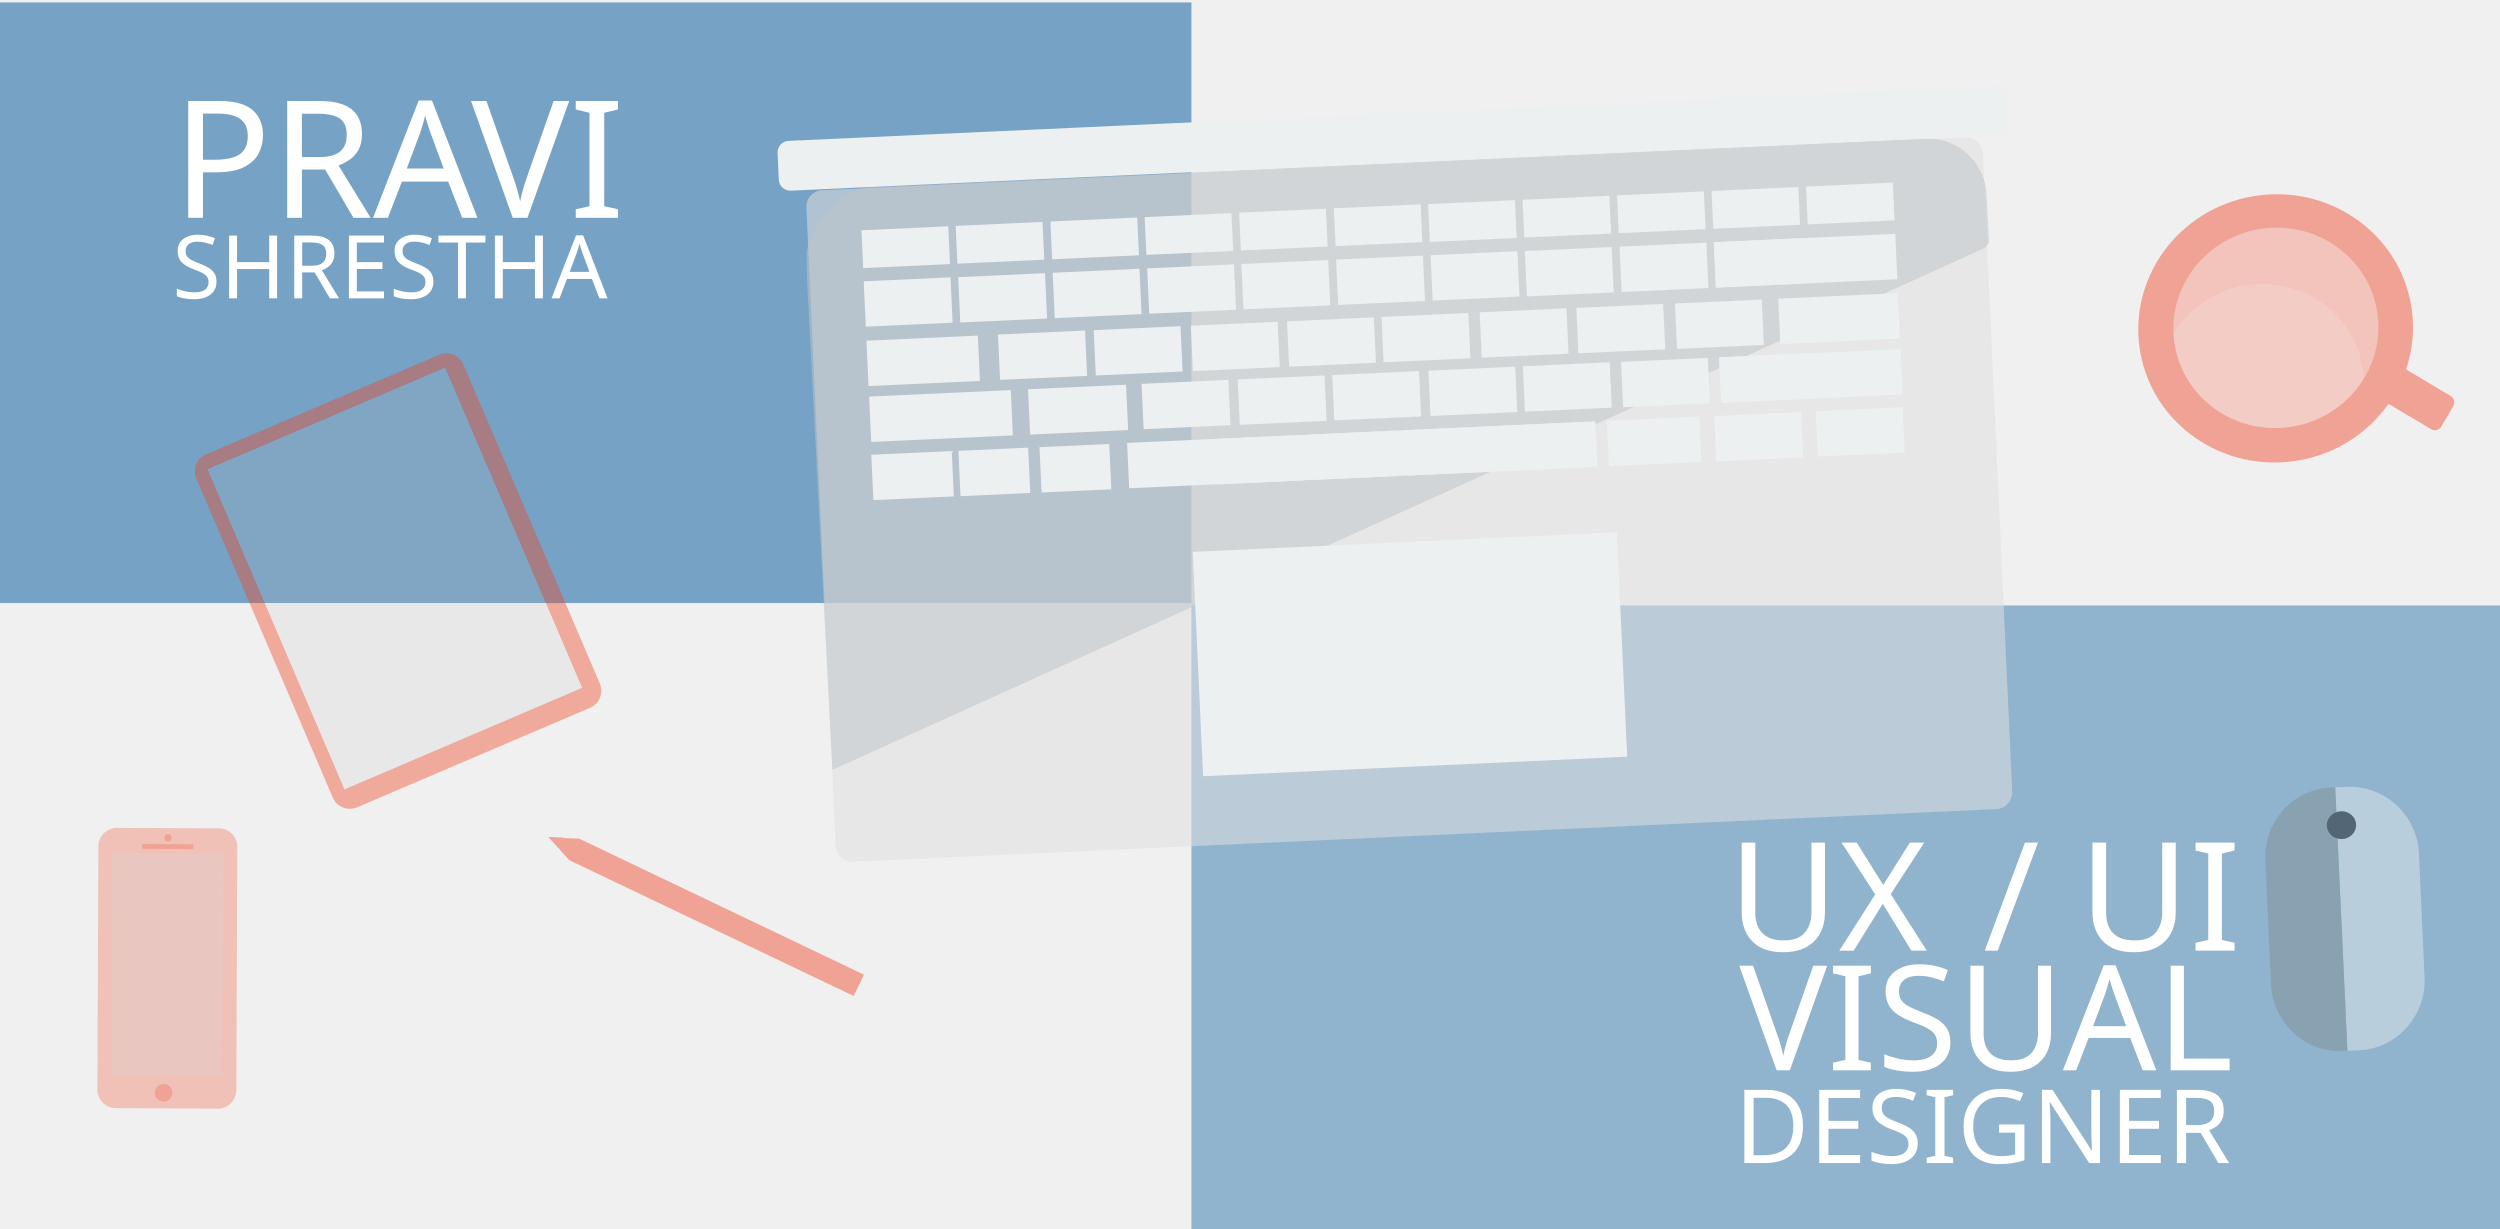
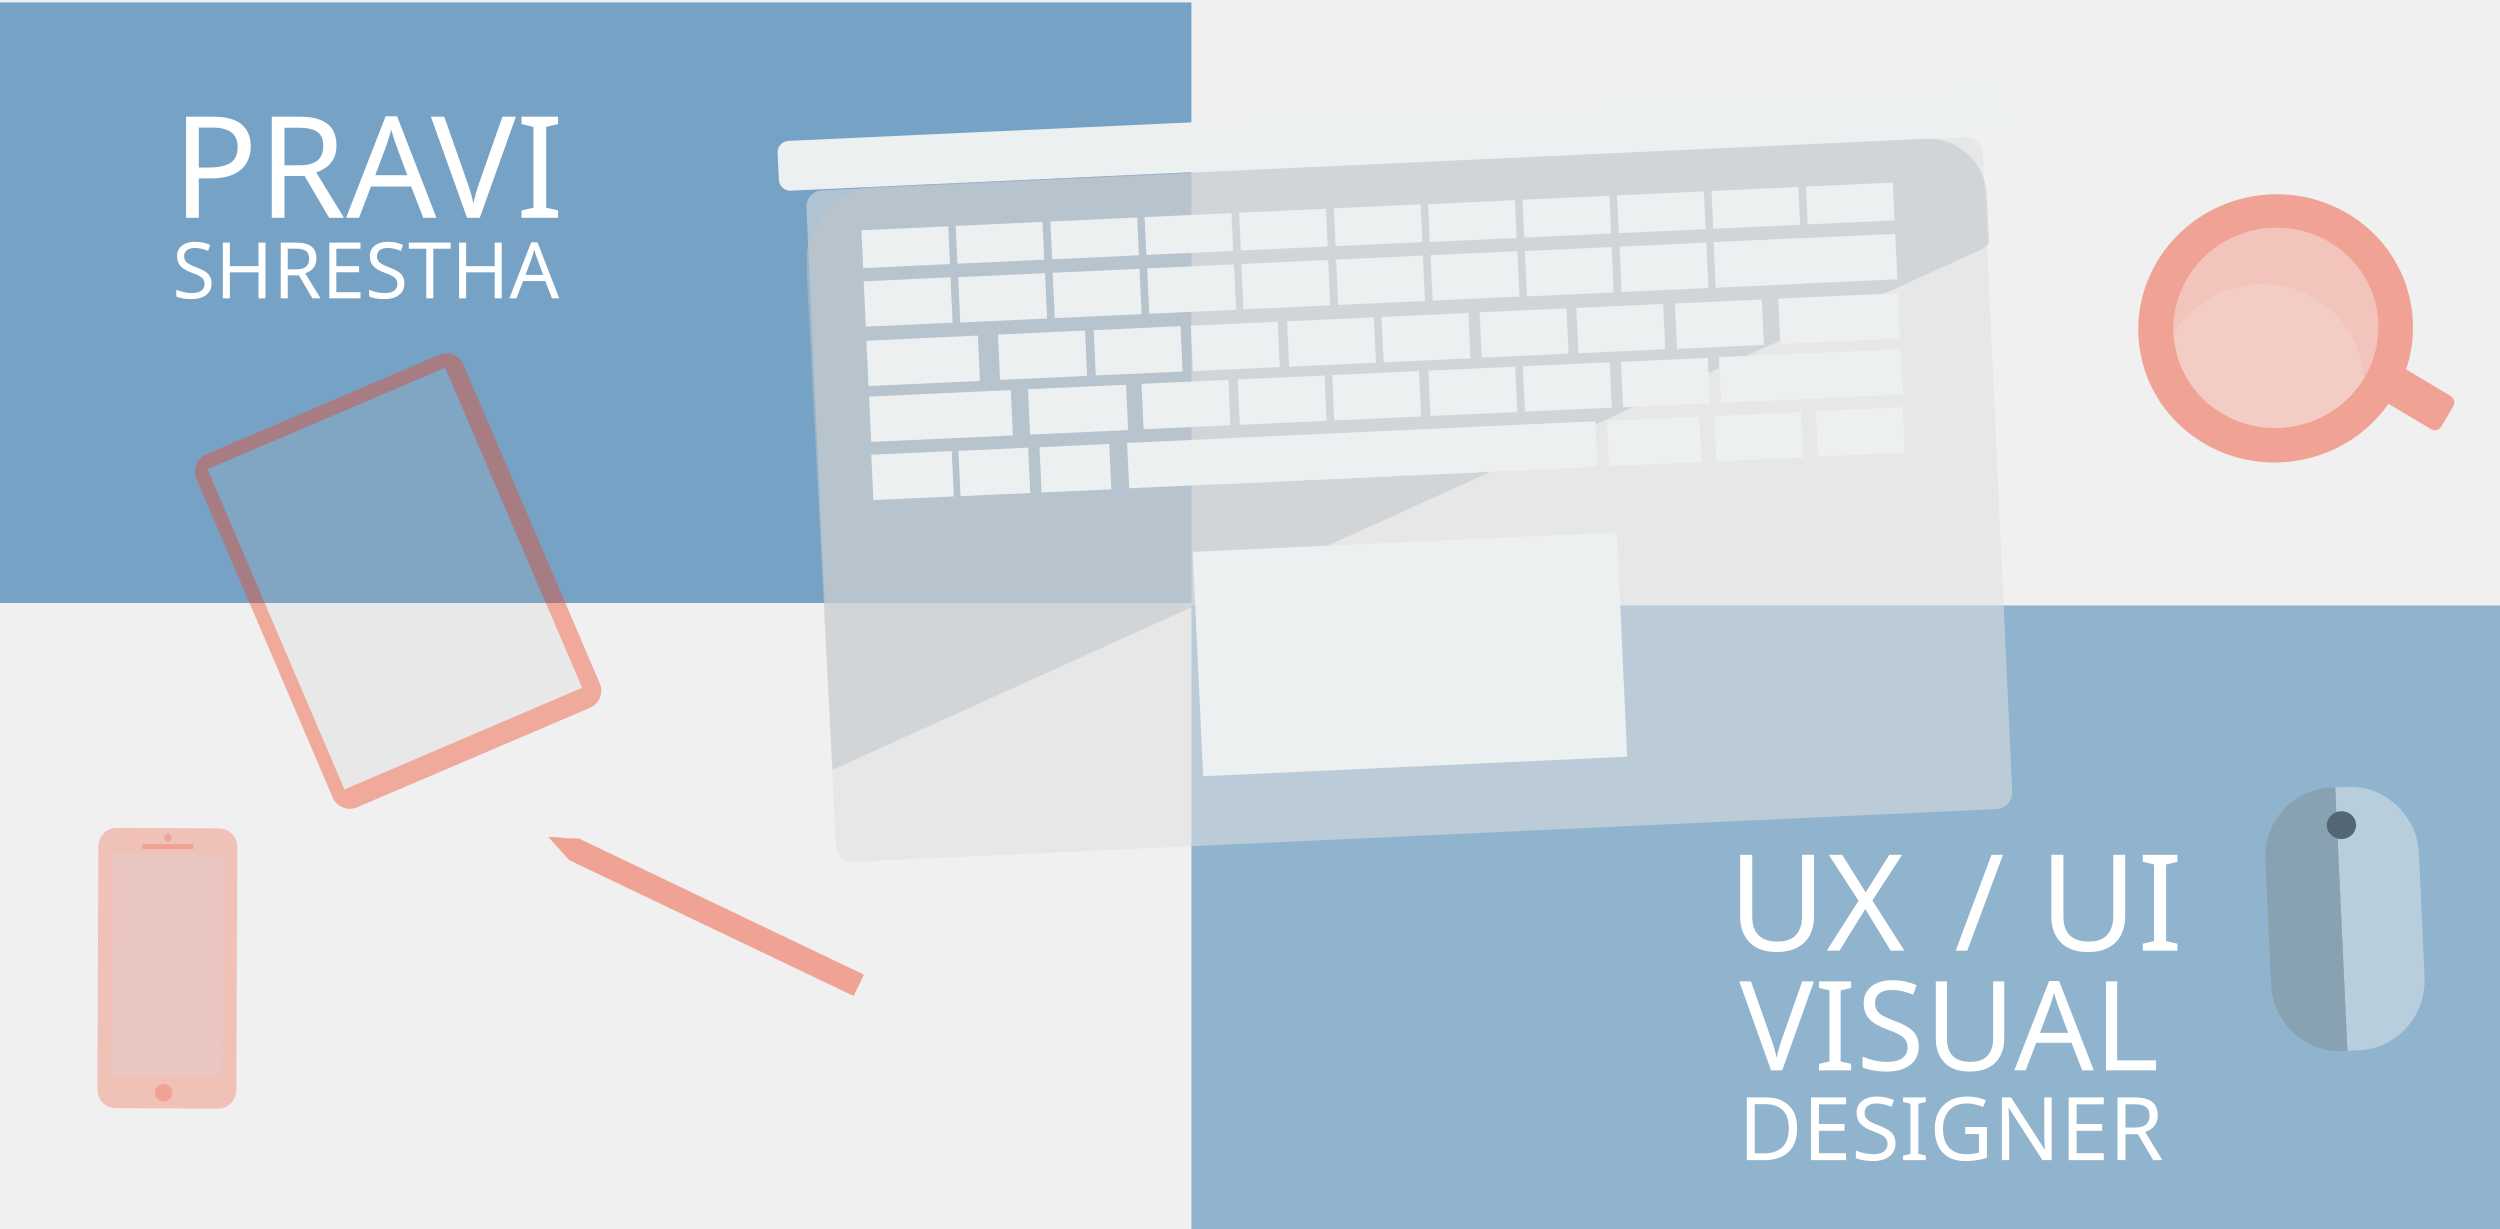
<svg xmlns="http://www.w3.org/2000/svg" xmlns:xlink="http://www.w3.org/1999/xlink" version="1.1" id="Layer_1" x="0px" y="0px" viewBox="0 0 1024 503" style="enable-background:new 0 0 1024 503;" xml:space="preserve">
  <style type="text/css">
	.st0{opacity:0.4;fill:#00579B;enable-background:new    ;}
	.st1{opacity:0.51;fill:#00579B;enable-background:new    ;}
	.st2{opacity:0.45;}
	.st3{fill:#EF4423;}
	.st4{opacity:0.5;fill:#FFFFFF;enable-background:new    ;}
	.st5{opacity:0.22;fill:#EF4423;enable-background:new    ;}
	.st6{opacity:0.41;}
	.st7{opacity:0.36;fill:#BEBCBD;enable-background:new    ;}
	.st8{opacity:0.61;fill:#EF4423;enable-background:new    ;}
	.st9{opacity:0.27;fill:#BEBCBD;enable-background:new    ;}
	.st10{fill:none;}
	.st11{fill:#FFFFFF;}
	.st12{font-family:'HelveticaNeue-Bold';}
- 	.st13{font-size:67px;}
- 	.st14{font-size:36px;}
- 	.st15{opacity:0.54;fill:#E0E0E0;enable-background:new    ;}
- 	.st16{opacity:0.52;enable-background:new    ;}
- 	.st17{clip-path:url(#SVGID_2_);fill:#BDC3C7;}
- 	.st18{fill:#ECF0F1;}
- 	.st19{opacity:0.43;}
- 	.st20{fill:#7F8C8D;}
- 	.st21{enable-background:new    ;}
- 	.st22{font-size:62px;}
- 	.st23{font-size:60px;}
- 	.st24{font-size:42px;}
- 	.st25{font-size:32px;}
+ 	.st13{font-size:58px;}
+ 	.st14{font-family:'HelveticaNeue-Medium';}
+ 	.st15{font-size:32px;}
+ 	.st16{opacity:0.54;fill:#E0E0E0;enable-background:new    ;}
+ 	.st17{opacity:0.52;enable-background:new    ;}
+ 	.st18{clip-path:url(#SVGID_2_);fill:#BDC3C7;}
+ 	.st19{fill:#ECF0F1;}
+ 	.st20{opacity:0.43;}
+ 	.st21{fill:#7F8C8D;}
+ 	.st22{enable-background:new    ;}
+ 	.st23{font-size:55px;}
+ 	.st24{font-size:51px;}
+ 	.st25{font-size:36px;}
</style>
  <g id="Layer_1_1_">
    <rect x="488" y="248" class="st0" width="536" height="257.7" />
    <rect y="1" class="st1" width="488" height="246" />
    <g class="st2">
      <ellipse transform="matrix(0.9857 -0.1685 0.1685 0.9857 -9.3331 158.9814)" class="st3" cx="932.1" cy="134.5" rx="56.3" ry="54.9" />
      <ellipse transform="matrix(0.9857 -0.1685 0.1685 0.9857 -9.2996 158.9966)" class="st4" cx="932.2" cy="134.3" rx="42" ry="41" />
      <path class="st5" d="M919.4,117c22.9-3.9,44.5,11,48.3,33.3c0.3,1.6,0.4,3.1,0.5,4.7c4.9-8,7.1-17.9,5.4-27.8    c-3.8-22.3-25.4-37.2-48.3-33.3c-21.3,3.6-36.2,22.3-35,42.8C896.4,126.6,906.8,119.1,919.4,117z" />
      <path class="st3" d="M1004.9,166.3l-5,8.5c-0.9,1.4-2.6,1.9-4.1,1l-25.6-15.2c-1.4-0.9-1.9-2.6-1-4.1l5-8.5c0.9-1.4,2.6-1.9,4.1-1    l25.5,15.2C1005.2,163.1,1005.7,164.9,1004.9,166.3z" />
    </g>
    <g class="st2">
      <g>
        <rect x="288.5" y="311.1" transform="matrix(0.431 -0.9024 0.9024 0.431 -172.1029 478.4939)" class="st3" width="9.7" height="129.3" />
        <rect x="292.7" y="310" transform="matrix(0.431 -0.9024 0.9024 0.431 -170.822 478.3644)" class="st3" width="2.4" height="129.3" />
      </g>
      <polygon class="st3" points="237.3,343.5 233.1,352.3 225,343.1   " />
      <polygon class="st3" points="230.9,343.1 228.9,347.5 224.6,342.8   " />
    </g>
    <g class="st6">
      <path class="st3" d="M189.8,149.3c-1.6-3.8-6.1-5.6-9.9-4l-95.5,40.8c-3.8,1.6-5.6,6.1-4,9.9l55.9,130.7c1.6,3.8,6.1,5.6,9.9,4    l95.5-40.8c3.8-1.6,5.6-6.1,4-9.9L189.8,149.3z M238.4,281.7l-97.3,41.6L85,192.2l97.3-41.6L238.4,281.7z" />
      <rect x="108.8" y="165.7" transform="matrix(0.9195 -0.393 0.393 0.9195 -80.1331 82.6246)" class="st7" width="105.8" height="142.6" />
      <path class="st3" d="M193.2,309.6l-2.9,1.2c-0.9,0.4-2.1,0-2.5-1l-0.9-2.2c-0.4-0.9,0-2.1,1-2.5l2.9-1.2c0.9-0.4,2.1,0,2.5,1    l0.9,2.2C194.5,308.1,194.1,309.2,193.2,309.6z" />
    </g>
    <g class="st2">
      <path class="st8" d="M89.2,454.1l-41.8-0.2c-4.1,0-7.5-3.4-7.5-7.6l0.4-99.7c0-4.1,3.4-7.5,7.6-7.5l41.8,0.2    c4.1,0,7.5,3.4,7.5,7.6l-0.4,99.7C96.7,450.8,93.3,454.2,89.2,454.1z" />
      <rect x="23" y="372.5" transform="matrix(3.615099e-03 -1 1 3.615099e-03 -326.7983 462.2261)" class="st9" width="91.1" height="45.2" />
      <circle class="st3" cx="68.8" cy="343.2" r="1.5" />
      <circle class="st3" cx="67" cy="447.6" r="3.6" />
      <path class="st3" d="M78.8,347.8l-20.2-0.1c-0.2,0-0.4-0.2-0.4-0.4v-1.2c0-0.2,0.2-0.4,0.4-0.4l20.2,0.1c0.2,0,0.4,0.2,0.4,0.4    v1.2C79.2,347.6,79,347.8,78.8,347.8z" />
    </g>
  </g>
  <rect x="70.6" y="41.4" class="st10" width="294" height="115" />
  <text transform="matrix(1 0 0 1 70.5983 89.2065)" class="st11 st12 st13">PRAVI </text>
-   <text transform="matrix(1 0 0 1 70.5983 122.2065)" class="st11 st12 st14">SHRESTHA</text>
+   <text transform="matrix(1 0 0 1 70.5983 122.2065)" class="st11 st14 st15">SHRESTHA</text>
  <g id="Layer_2">
    <g id="laptop_1_">
-       <path class="st15" d="M817.7,331.4L349.4,353c-3.7,0.2-6.9-2.7-7.1-6.5L330.3,85c-0.2-3.7,2.7-6.9,6.5-7.1l468.3-21.6    c3.7-0.2,6.9,2.7,7.1,6.5l12,261.5C824.3,328,821.4,331.3,817.7,331.4z" />
-       <g class="st16">
+       <path class="st16" d="M817.7,331.4L349.4,353c-3.7,0.2-6.9-2.7-7.1-6.5L330.3,85c-0.2-3.7,2.7-6.9,6.5-7.1l468.3-21.6    c3.7-0.2,6.9,2.7,7.1,6.5l12,261.5C824.3,328,821.4,331.3,817.7,331.4z" />
+       <g class="st17">
        <g>
          <g>
            <defs>
              <path id="SVGID_1_" d="M811.8,102.1L341.9,314.9c-4.2,1.9-9-1.1-9-5.7l-2.8-229.5c-0.1-3.4,2.6-6.2,6-6.4l469-21.6        c3.4-0.2,6.3,2.4,6.6,5.7l3.7,38.3C815.7,98.4,814.2,101,811.8,102.1z" />
            </defs>
            <clipPath id="SVGID_2_">
              <use xlink:href="#SVGID_1_" style="overflow:visible;" />
            </clipPath>
-             <path class="st17" d="M801.9,316.9l-435.6,22.6c-13.3,0.7-24.6-9.5-25.3-22.8l-10.8-209.2c-0.7-13.3,12.5-30.1,25.8-30.8       l432.4-19.9c13.3-0.7,24.6,9.5,25.3,22.8l11,212.1C825.4,304.9,815.2,316.1,801.9,316.9z" />
+             <path class="st18" d="M801.9,316.9l-435.6,22.6c-13.3,0.7-24.6-9.5-25.3-22.8l-10.8-209.2c-0.7-13.3,12.5-30.1,25.8-30.8       l432.4-19.9c13.3-0.7,24.6,9.5,25.3,22.8l11,212.1C825.4,304.9,815.2,316.1,801.9,316.9z" />
          </g>
        </g>
      </g>
-       <rect x="490.6" y="222" transform="matrix(0.9989 -4.602078e-02 4.602078e-02 0.9989 -11.7211 26.8621)" class="st18" width="173.9" height="92" />
-       <g>
-         <g>
-           <rect x="740.1" y="75.6" transform="matrix(0.9989 -4.602078e-02 4.602078e-02 0.9989 -3.0326 34.966)" class="st18" width="35.6" height="15.5" />
-         </g>
-         <g>
-           <rect x="701.4" y="77.4" transform="matrix(0.9989 -4.602078e-02 4.602078e-02 0.9989 -3.1565 33.187)" class="st18" width="35.6" height="15.5" />
-         </g>
-         <g>
-           <rect x="662.7" y="79.2" transform="matrix(0.9989 -4.602078e-02 4.602078e-02 0.9989 -3.2804 31.408)" class="st18" width="35.6" height="15.5" />
-         </g>
-         <g>
-           <rect x="624" y="81" transform="matrix(0.9989 -4.602078e-02 4.602078e-02 0.9989 -3.4042 29.629)" class="st18" width="35.6" height="15.5" />
-         </g>
-         <g>
-           <rect x="585.3" y="82.8" transform="matrix(0.9989 -4.602078e-02 4.602078e-02 0.9989 -3.5281 27.85)" class="st18" width="35.6" height="15.5" />
-         </g>
-         <g>
-           <rect x="546.7" y="84.5" transform="matrix(0.9989 -4.602078e-02 4.602078e-02 0.9989 -3.6471 26.0753)" class="st18" width="35.6" height="15.5" />
-         </g>
-         <g>
-           <rect x="507.9" y="86.3" transform="matrix(0.9989 -4.602078e-02 4.602078e-02 0.9989 -3.7711 24.2917)" class="st18" width="35.6" height="15.5" />
-         </g>
-         <g>
-           <rect x="469.2" y="88.1" transform="matrix(0.9989 -4.602078e-02 4.602078e-02 0.9989 -3.895 22.5127)" class="st18" width="35.6" height="15.5" />
-         </g>
-         <g>
-           <rect x="430.6" y="89.9" transform="matrix(0.9989 -4.602078e-02 4.602078e-02 0.9989 -4.0186 20.7383)" class="st18" width="35.6" height="15.5" />
-         </g>
-         <g>
-           <rect x="391.8" y="91.7" transform="matrix(0.9989 -4.602078e-02 4.602078e-02 0.9989 -4.1427 18.9548)" class="st18" width="35.6" height="15.5" />
-         </g>
-         <g>
-           <rect x="353.2" y="93.5" transform="matrix(0.9989 -4.602078e-02 4.602078e-02 0.9989 -4.2663 17.1804)" class="st18" width="35.6" height="15.5" />
-         </g>
-       </g>
-       <g>
-         <g>
-           <rect x="702.4" y="97.5" transform="matrix(0.9989 -4.602078e-02 4.602078e-02 0.9989 -4.1313 34.1487)" class="st18" width="74.4" height="18.6" />
-         </g>
-         <g>
-           <rect x="702.4" y="98.4" transform="matrix(0.9989 -4.602078e-02 4.602078e-02 0.9989 -4.1933 33.2569)" class="st18" width="35.6" height="18.6" />
-         </g>
-         <g>
-           <rect x="663.8" y="100.2" transform="matrix(0.9989 -4.602078e-02 4.602078e-02 0.9989 -4.3169 31.4826)" class="st18" width="35.6" height="18.6" />
-         </g>
-         <g>
-           <rect x="625" y="102" transform="matrix(0.9989 -4.602078e-02 4.602078e-02 0.9989 -4.4409 29.699)" class="st18" width="35.6" height="18.6" />
-         </g>
-         <g>
-           <rect x="586.4" y="103.7" transform="matrix(0.9989 -4.602078e-02 4.602078e-02 0.9989 -4.5599 27.9243)" class="st18" width="35.6" height="18.6" />
-         </g>
-         <g>
-           <rect x="547.7" y="105.5" transform="matrix(0.9989 -4.602078e-02 4.602078e-02 0.9989 -4.6838 26.1453)" class="st18" width="35.6" height="18.6" />
-         </g>
-         <g>
-           <rect x="508.9" y="107.3" transform="matrix(0.9989 -4.602078e-02 4.602078e-02 0.9989 -4.8079 24.3617)" class="st18" width="35.6" height="18.6" />
-         </g>
-         <g>
-           <rect x="470.3" y="109.1" transform="matrix(0.9989 -4.602078e-02 4.602078e-02 0.9989 -4.9315 22.5873)" class="st18" width="35.6" height="18.6" />
-         </g>
-         <g>
-           <rect x="431.6" y="110.9" transform="matrix(0.9989 -4.602078e-02 4.602078e-02 0.9989 -5.0554 20.8083)" class="st18" width="35.6" height="18.6" />
-         </g>
-         <g>
-           <rect x="392.9" y="112.7" transform="matrix(0.9989 -4.602078e-02 4.602078e-02 0.9989 -5.1791 19.0293)" class="st18" width="35.6" height="18.6" />
-         </g>
-         <g>
-           <rect x="354.2" y="114.4" transform="matrix(0.9989 -4.602078e-02 4.602078e-02 0.9989 -5.2984 17.25)" class="st18" width="35.6" height="18.6" />
-         </g>
-       </g>
-       <g>
-         <g>
-           <rect x="728.8" y="121.2" transform="matrix(0.9989 -4.602078e-02 4.602078e-02 0.9989 -5.2074 34.8043)" class="st18" width="49" height="18.6" />
-         </g>
-         <g>
-           <rect x="686.5" y="123.5" transform="matrix(0.9989 -4.602078e-02 4.602078e-02 0.9989 -5.3651 32.5519)" class="st18" width="35.6" height="18.6" />
-         </g>
-         <g>
-           <rect x="646.1" y="125.3" transform="matrix(0.9989 -4.602078e-02 4.602078e-02 0.9989 -5.4908 30.6945)" class="st18" width="35.6" height="18.6" />
-         </g>
-         <g>
-           <rect x="606.5" y="127.1" transform="matrix(0.9989 -4.602078e-02 4.602078e-02 0.9989 -5.6155 28.874)" class="st18" width="35.6" height="18.6" />
-         </g>
-         <g>
-           <rect x="566.3" y="129" transform="matrix(0.9989 -4.602078e-02 4.602078e-02 0.9989 -5.7456 27.0262)" class="st18" width="35.6" height="18.6" />
-         </g>
-         <g>
-           <rect x="527.6" y="130.8" transform="matrix(0.9989 -4.602078e-02 4.602078e-02 0.9989 -5.8695 25.2472)" class="st18" width="35.6" height="18.6" />
-         </g>
-         <g>
-           <rect x="488.2" y="132.6" transform="matrix(0.9989 -4.602078e-02 4.602078e-02 0.9989 -5.9939 23.4359)" class="st18" width="35.6" height="18.6" />
-         </g>
-         <g>
-           <rect x="448.4" y="134.4" transform="matrix(0.9989 -4.602078e-02 4.602078e-02 0.9989 -6.119 21.6062)" class="st18" width="35.6" height="18.6" />
-         </g>
-         <g>
-           <rect x="409.2" y="136.2" transform="matrix(0.9989 -4.602078e-02 4.602078e-02 0.9989 -6.2432 19.8065)" class="st18" width="35.7" height="18.6" />
-         </g>
-         <g>
-           <rect x="355.3" y="138.5" transform="matrix(0.9989 -4.602078e-02 4.602078e-02 0.9989 -6.401 17.5587)" class="st18" width="45.7" height="18.6" />
-         </g>
-       </g>
-       <g>
-         <g>
-           <rect x="704.6" y="144.7" transform="matrix(0.9989 -4.602078e-02 4.602078e-02 0.9989 -6.301 34.3001)" class="st18" width="74.4" height="18.6" />
-         </g>
-         <g>
-           <rect x="704.6" y="145.5" transform="matrix(0.9989 -4.602078e-02 4.602078e-02 0.9989 -6.3584 33.408)" class="st18" width="35.6" height="18.6" />
-         </g>
-         <g>
-           <rect x="664.4" y="147.4" transform="matrix(0.9989 -4.602078e-02 4.602078e-02 0.9989 -6.4885 31.5601)" class="st18" width="35.6" height="18.6" />
-         </g>
-         <g>
-           <rect x="624.2" y="149.2" transform="matrix(0.9989 -4.602078e-02 4.602078e-02 0.9989 -6.6138 29.712)" class="st18" width="35.6" height="18.6" />
-         </g>
-         <g>
-           <rect x="585.5" y="151" transform="matrix(0.9989 -4.602078e-02 4.602078e-02 0.9989 -6.7377 27.933)" class="st18" width="35.6" height="18.6" />
-         </g>
-         <g>
-           <rect x="546.1" y="152.8" transform="matrix(0.9989 -4.602078e-02 4.602078e-02 0.9989 -6.8622 26.1217)" class="st18" width="35.6" height="18.6" />
-         </g>
-         <g>
-           <rect x="507.4" y="154.6" transform="matrix(0.9989 -4.602078e-02 4.602078e-02 0.9989 -6.9861 24.3427)" class="st18" width="35.6" height="18.6" />
-         </g>
-         <g>
-           <rect x="468" y="156.4" transform="matrix(0.9989 -4.602078e-02 4.602078e-02 0.9989 -7.1105 22.5314)" class="st18" width="35.6" height="18.6" />
-         </g>
-         <g>
-           <rect x="421.5" y="158.5" transform="matrix(0.9989 -4.602078e-02 4.602078e-02 0.9989 -7.2541 20.4998)" class="st18" width="40.2" height="18.6" />
-         </g>
-         <g>
-           <rect x="356.4" y="161.1" transform="matrix(0.9989 -4.602078e-02 4.602078e-02 0.9989 -7.4332 17.9186)" class="st18" width="58.1" height="18.6" />
-         </g>
-       </g>
-       <g>
-         <g>
-           <rect x="744.2" y="167.6" transform="matrix(0.9989 -4.602078e-02 4.602078e-02 0.9989 -7.3333 35.2537)" class="st18" width="35.6" height="18.6" />
-         </g>
-         <g>
-           <rect x="702.6" y="169.6" transform="matrix(0.9989 -4.602078e-02 4.602078e-02 0.9989 -7.4695 33.3416)" class="st18" width="35.6" height="18.6" />
-         </g>
-         <g>
-           <rect x="658.6" y="171.5" transform="matrix(0.9989 -4.602078e-02 4.602078e-02 0.9989 -7.6023 31.3716)" class="st18" width="37.9" height="18.6" />
-         </g>
-         <g>
-           <rect x="615" y="173.6" transform="matrix(0.9989 -4.602078e-02 4.602078e-02 0.9989 -7.7464 29.3145)" class="st18" width="35.6" height="18.6" />
-         </g>
-         <g>
-           <rect x="576.3" y="175.4" transform="matrix(0.9989 -4.602078e-02 4.602078e-02 0.9989 -7.8703 27.5356)" class="st18" width="35.6" height="18.6" />
-         </g>
-         <g>
-           <rect x="536.9" y="177.2" transform="matrix(0.9989 -4.602078e-02 4.602078e-02 0.9989 -7.9948 25.7243)" class="st18" width="35.6" height="18.6" />
-         </g>
-         <g>
-           <rect x="498.2" y="179" transform="matrix(0.9989 -4.602078e-02 4.602078e-02 0.9989 -8.1187 23.9453)" class="st18" width="35.6" height="18.6" />
-         </g>
-         <g>
-           <rect x="462" y="177" transform="matrix(0.9989 -4.602078e-02 4.602078e-02 0.9989 -7.9821 25.8758)" class="st18" width="192" height="18.6" />
-         </g>
-         <g>
-           <rect x="393" y="184" transform="matrix(0.9989 -4.602078e-02 4.602078e-02 0.9989 -8.464 18.9483)" class="st18" width="28.6" height="18.6" />
-         </g>
-         <g>
-           <rect x="426.2" y="182.5" transform="matrix(0.9989 -4.602078e-02 4.602078e-02 0.9989 -8.3597 20.4746)" class="st18" width="28.6" height="18.6" />
-         </g>
-         <g>
-           <rect x="357.3" y="185.5" transform="matrix(0.9989 -4.602078e-02 4.602078e-02 0.9989 -8.5684 17.4082)" class="st18" width="33" height="18.6" />
-         </g>
-       </g>
-       <path class="st18" d="M818.2,55.3L323.9,78.1c-2.6,0.1-4.8-1.9-4.9-4.5l-0.5-11c-0.1-2.6,1.9-4.8,4.5-4.9L817.3,35    c2.6-0.1,4.8,1.9,4.9,4.5l0.5,11C822.8,53,820.8,55.2,818.2,55.3z" />
-     </g>
-     <g id="mouse_2_" class="st19">
-       <path class="st18" d="M961.4,322.3l-4.9,0.2l5,107.9l4.9-0.2c15.5-0.7,27.5-14.4,26.7-30l-2.3-50.8    C990,334,976.9,321.6,961.4,322.3z" />
-       <path class="st20" d="M954.4,322.6l2.1-0.1l5,107.9l-2.1,0.1c-15.5,0.7-28.5-11.8-29.2-27.4l-2.3-50.8    C927.1,336.9,938.9,323.4,954.4,322.6z" />
+       <rect x="490.6" y="222" transform="matrix(0.9989 -4.602078e-02 4.602078e-02 0.9989 -11.7211 26.8621)" class="st19" width="173.9" height="92" />
+       <g>
+         <g>
+           <rect x="740.1" y="75.6" transform="matrix(0.9989 -4.602078e-02 4.602078e-02 0.9989 -3.0326 34.966)" class="st19" width="35.6" height="15.5" />
+         </g>
+         <g>
+           <rect x="701.4" y="77.4" transform="matrix(0.9989 -4.602078e-02 4.602078e-02 0.9989 -3.1565 33.187)" class="st19" width="35.6" height="15.5" />
+         </g>
+         <g>
+           <rect x="662.7" y="79.2" transform="matrix(0.9989 -4.602078e-02 4.602078e-02 0.9989 -3.2804 31.408)" class="st19" width="35.6" height="15.5" />
+         </g>
+         <g>
+           <rect x="624" y="81" transform="matrix(0.9989 -4.602078e-02 4.602078e-02 0.9989 -3.4042 29.629)" class="st19" width="35.6" height="15.5" />
+         </g>
+         <g>
+           <rect x="585.3" y="82.8" transform="matrix(0.9989 -4.602078e-02 4.602078e-02 0.9989 -3.5281 27.85)" class="st19" width="35.6" height="15.5" />
+         </g>
+         <g>
+           <rect x="546.7" y="84.5" transform="matrix(0.9989 -4.602078e-02 4.602078e-02 0.9989 -3.6471 26.0753)" class="st19" width="35.6" height="15.5" />
+         </g>
+         <g>
+           <rect x="507.9" y="86.3" transform="matrix(0.9989 -4.602078e-02 4.602078e-02 0.9989 -3.7711 24.2917)" class="st19" width="35.6" height="15.5" />
+         </g>
+         <g>
+           <rect x="469.2" y="88.1" transform="matrix(0.9989 -4.602078e-02 4.602078e-02 0.9989 -3.895 22.5127)" class="st19" width="35.6" height="15.5" />
+         </g>
+         <g>
+           <rect x="430.6" y="89.9" transform="matrix(0.9989 -4.602078e-02 4.602078e-02 0.9989 -4.0186 20.7383)" class="st19" width="35.6" height="15.5" />
+         </g>
+         <g>
+           <rect x="391.8" y="91.7" transform="matrix(0.9989 -4.602078e-02 4.602078e-02 0.9989 -4.1427 18.9548)" class="st19" width="35.6" height="15.5" />
+         </g>
+         <g>
+           <rect x="353.2" y="93.5" transform="matrix(0.9989 -4.602078e-02 4.602078e-02 0.9989 -4.2663 17.1804)" class="st19" width="35.6" height="15.5" />
+         </g>
+       </g>
+       <g>
+         <g>
+           <rect x="702.4" y="97.5" transform="matrix(0.9989 -4.602078e-02 4.602078e-02 0.9989 -4.1313 34.1487)" class="st19" width="74.4" height="18.6" />
+         </g>
+         <g>
+           <rect x="702.4" y="98.4" transform="matrix(0.9989 -4.602078e-02 4.602078e-02 0.9989 -4.1933 33.2569)" class="st19" width="35.6" height="18.6" />
+         </g>
+         <g>
+           <rect x="663.8" y="100.2" transform="matrix(0.9989 -4.602078e-02 4.602078e-02 0.9989 -4.3169 31.4826)" class="st19" width="35.6" height="18.6" />
+         </g>
+         <g>
+           <rect x="625" y="102" transform="matrix(0.9989 -4.602078e-02 4.602078e-02 0.9989 -4.4409 29.699)" class="st19" width="35.6" height="18.6" />
+         </g>
+         <g>
+           <rect x="586.4" y="103.7" transform="matrix(0.9989 -4.602078e-02 4.602078e-02 0.9989 -4.5599 27.9243)" class="st19" width="35.6" height="18.6" />
+         </g>
+         <g>
+           <rect x="547.7" y="105.5" transform="matrix(0.9989 -4.602078e-02 4.602078e-02 0.9989 -4.6838 26.1453)" class="st19" width="35.6" height="18.6" />
+         </g>
+         <g>
+           <rect x="508.9" y="107.3" transform="matrix(0.9989 -4.602078e-02 4.602078e-02 0.9989 -4.8079 24.3617)" class="st19" width="35.6" height="18.6" />
+         </g>
+         <g>
+           <rect x="470.3" y="109.1" transform="matrix(0.9989 -4.602078e-02 4.602078e-02 0.9989 -4.9315 22.5873)" class="st19" width="35.6" height="18.6" />
+         </g>
+         <g>
+           <rect x="431.6" y="110.9" transform="matrix(0.9989 -4.602078e-02 4.602078e-02 0.9989 -5.0554 20.8083)" class="st19" width="35.6" height="18.6" />
+         </g>
+         <g>
+           <rect x="392.9" y="112.7" transform="matrix(0.9989 -4.602078e-02 4.602078e-02 0.9989 -5.1791 19.0293)" class="st19" width="35.6" height="18.6" />
+         </g>
+         <g>
+           <rect x="354.2" y="114.4" transform="matrix(0.9989 -4.602078e-02 4.602078e-02 0.9989 -5.2984 17.25)" class="st19" width="35.6" height="18.6" />
+         </g>
+       </g>
+       <g>
+         <g>
+           <rect x="728.8" y="121.2" transform="matrix(0.9989 -4.602078e-02 4.602078e-02 0.9989 -5.2074 34.8043)" class="st19" width="49" height="18.6" />
+         </g>
+         <g>
+           <rect x="686.5" y="123.5" transform="matrix(0.9989 -4.602078e-02 4.602078e-02 0.9989 -5.3651 32.5519)" class="st19" width="35.6" height="18.6" />
+         </g>
+         <g>
+           <rect x="646.1" y="125.3" transform="matrix(0.9989 -4.602078e-02 4.602078e-02 0.9989 -5.4908 30.6945)" class="st19" width="35.6" height="18.6" />
+         </g>
+         <g>
+           <rect x="606.5" y="127.1" transform="matrix(0.9989 -4.602078e-02 4.602078e-02 0.9989 -5.6155 28.874)" class="st19" width="35.6" height="18.6" />
+         </g>
+         <g>
+           <rect x="566.3" y="129" transform="matrix(0.9989 -4.602078e-02 4.602078e-02 0.9989 -5.7456 27.0262)" class="st19" width="35.6" height="18.6" />
+         </g>
+         <g>
+           <rect x="527.6" y="130.8" transform="matrix(0.9989 -4.602078e-02 4.602078e-02 0.9989 -5.8695 25.2472)" class="st19" width="35.6" height="18.6" />
+         </g>
+         <g>
+           <rect x="488.2" y="132.6" transform="matrix(0.9989 -4.602078e-02 4.602078e-02 0.9989 -5.9939 23.4359)" class="st19" width="35.6" height="18.6" />
+         </g>
+         <g>
+           <rect x="448.4" y="134.4" transform="matrix(0.9989 -4.602078e-02 4.602078e-02 0.9989 -6.119 21.6062)" class="st19" width="35.6" height="18.6" />
+         </g>
+         <g>
+           <rect x="409.2" y="136.2" transform="matrix(0.9989 -4.602078e-02 4.602078e-02 0.9989 -6.2432 19.8065)" class="st19" width="35.7" height="18.6" />
+         </g>
+         <g>
+           <rect x="355.3" y="138.5" transform="matrix(0.9989 -4.602078e-02 4.602078e-02 0.9989 -6.401 17.5587)" class="st19" width="45.7" height="18.6" />
+         </g>
+       </g>
+       <g>
+         <g>
+           <rect x="704.6" y="144.7" transform="matrix(0.9989 -4.602078e-02 4.602078e-02 0.9989 -6.301 34.3001)" class="st19" width="74.4" height="18.6" />
+         </g>
+         <g>
+           <rect x="704.6" y="145.5" transform="matrix(0.9989 -4.602078e-02 4.602078e-02 0.9989 -6.3584 33.408)" class="st19" width="35.6" height="18.6" />
+         </g>
+         <g>
+           <rect x="664.4" y="147.4" transform="matrix(0.9989 -4.602078e-02 4.602078e-02 0.9989 -6.4885 31.5601)" class="st19" width="35.6" height="18.6" />
+         </g>
+         <g>
+           <rect x="624.2" y="149.2" transform="matrix(0.9989 -4.602078e-02 4.602078e-02 0.9989 -6.6138 29.712)" class="st19" width="35.6" height="18.6" />
+         </g>
+         <g>
+           <rect x="585.5" y="151" transform="matrix(0.9989 -4.602078e-02 4.602078e-02 0.9989 -6.7377 27.933)" class="st19" width="35.6" height="18.6" />
+         </g>
+         <g>
+           <rect x="546.1" y="152.8" transform="matrix(0.9989 -4.602078e-02 4.602078e-02 0.9989 -6.8622 26.1217)" class="st19" width="35.6" height="18.6" />
+         </g>
+         <g>
+           <rect x="507.4" y="154.6" transform="matrix(0.9989 -4.602078e-02 4.602078e-02 0.9989 -6.9861 24.3427)" class="st19" width="35.6" height="18.6" />
+         </g>
+         <g>
+           <rect x="468" y="156.4" transform="matrix(0.9989 -4.602078e-02 4.602078e-02 0.9989 -7.1105 22.5314)" class="st19" width="35.6" height="18.6" />
+         </g>
+         <g>
+           <rect x="421.5" y="158.5" transform="matrix(0.9989 -4.602078e-02 4.602078e-02 0.9989 -7.2541 20.4998)" class="st19" width="40.2" height="18.6" />
+         </g>
+         <g>
+           <rect x="356.4" y="161.1" transform="matrix(0.9989 -4.602078e-02 4.602078e-02 0.9989 -7.4332 17.9186)" class="st19" width="58.1" height="18.6" />
+         </g>
+       </g>
+       <g>
+         <g>
+           <rect x="744.2" y="167.6" transform="matrix(0.9989 -4.602078e-02 4.602078e-02 0.9989 -7.3333 35.2537)" class="st19" width="35.6" height="18.6" />
+         </g>
+         <g>
+           <rect x="702.6" y="169.6" transform="matrix(0.9989 -4.602078e-02 4.602078e-02 0.9989 -7.4695 33.3416)" class="st19" width="35.6" height="18.6" />
+         </g>
+         <g>
+           <rect x="658.6" y="171.5" transform="matrix(0.9989 -4.602078e-02 4.602078e-02 0.9989 -7.6023 31.3716)" class="st19" width="37.9" height="18.6" />
+         </g>
+         <g>
+           <rect x="615" y="173.6" transform="matrix(0.9989 -4.602078e-02 4.602078e-02 0.9989 -7.7464 29.3145)" class="st19" width="35.6" height="18.6" />
+         </g>
+         <g>
+           <rect x="576.3" y="175.4" transform="matrix(0.9989 -4.602078e-02 4.602078e-02 0.9989 -7.8703 27.5356)" class="st19" width="35.6" height="18.6" />
+         </g>
+         <g>
+           <rect x="536.9" y="177.2" transform="matrix(0.9989 -4.602078e-02 4.602078e-02 0.9989 -7.9948 25.7243)" class="st19" width="35.6" height="18.6" />
+         </g>
+         <g>
+           <rect x="498.2" y="179" transform="matrix(0.9989 -4.602078e-02 4.602078e-02 0.9989 -8.1187 23.9453)" class="st19" width="35.6" height="18.6" />
+         </g>
+         <g>
+           <rect x="462" y="177" transform="matrix(0.9989 -4.602078e-02 4.602078e-02 0.9989 -7.9821 25.8758)" class="st19" width="192" height="18.6" />
+         </g>
+         <g>
+           <rect x="393" y="184" transform="matrix(0.9989 -4.602078e-02 4.602078e-02 0.9989 -8.464 18.9483)" class="st19" width="28.6" height="18.6" />
+         </g>
+         <g>
+           <rect x="426.2" y="182.5" transform="matrix(0.9989 -4.602078e-02 4.602078e-02 0.9989 -8.3597 20.4746)" class="st19" width="28.6" height="18.6" />
+         </g>
+         <g>
+           <rect x="357.3" y="185.5" transform="matrix(0.9989 -4.602078e-02 4.602078e-02 0.9989 -8.5684 17.4082)" class="st19" width="33" height="18.6" />
+         </g>
+       </g>
+       <path class="st19" d="M818.2,55.3L323.9,78.1c-2.6,0.1-4.8-1.9-4.9-4.5l-0.5-11c-0.1-2.6,1.9-4.8,4.5-4.9L817.3,35    c2.6-0.1,4.8,1.9,4.9,4.5l0.5,11C822.8,53,820.8,55.2,818.2,55.3z" />
+     </g>
+     <g id="mouse_2_" class="st20">
+       <path class="st19" d="M961.4,322.3l-4.9,0.2l5,107.9l4.9-0.2c15.5-0.7,27.5-14.4,26.7-30l-2.3-50.8    C990,334,976.9,321.6,961.4,322.3z" />
+       <path class="st21" d="M954.4,322.6l2.1-0.1l5,107.9l-2.1,0.1c-15.5,0.7-28.5-11.8-29.2-27.4l-2.3-50.8    C927.1,336.9,938.9,323.4,954.4,322.6z" />
      <ellipse transform="matrix(0.9989 -4.602078e-02 4.602078e-02 0.9989 -14.5382 44.4947)" cx="959.1" cy="338" rx="6" ry="5.7" />
    </g>
  </g>
  <g>
-     <text transform="matrix(1 0 0 1 707.8127 389.4)" class="st21">
-       <tspan x="0" y="0" class="st11 st12 st22">UX</tspan>
-       <tspan x="87.3" y="0" class="st11 st12 st22"> </tspan>
-       <tspan x="104.5" y="0" class="st11 st12 st22">/ UI</tspan>
+     <text transform="matrix(1 0 0 1 707.8127 389.4)" class="st22">
+       <tspan x="0" y="0" class="st11 st12 st23">UX</tspan>
+       <tspan x="77.4" y="0" class="st11 st12 st23"> </tspan>
+       <tspan x="92.7" y="0" class="st11 st12 st23">/ UI</tspan>
    </text>
-     <text transform="matrix(1 0 0 1 712.413 438.4)" class="st11 st12 st23">VISUAL</text>
-     <text transform="matrix(1 0 0 1 710.4129 476.4)" class="st11 st12 st24">DESIGNER</text>
-     <text transform="matrix(1 0 0 1 916.3131 475.4)" class="st11 st12 st25"> </text>
+     <text transform="matrix(1 0 0 1 712.413 438.4)" class="st11 st12 st24">VISUAL</text>
+     <text transform="matrix(1 0 0 1 712.013 475.2)" class="st11 st14 st25">DESIGNER</text>
+     <text transform="matrix(1 0 0 1 916.3131 475.4)" class="st11 st12 st15"> </text>
  </g>
</svg>
